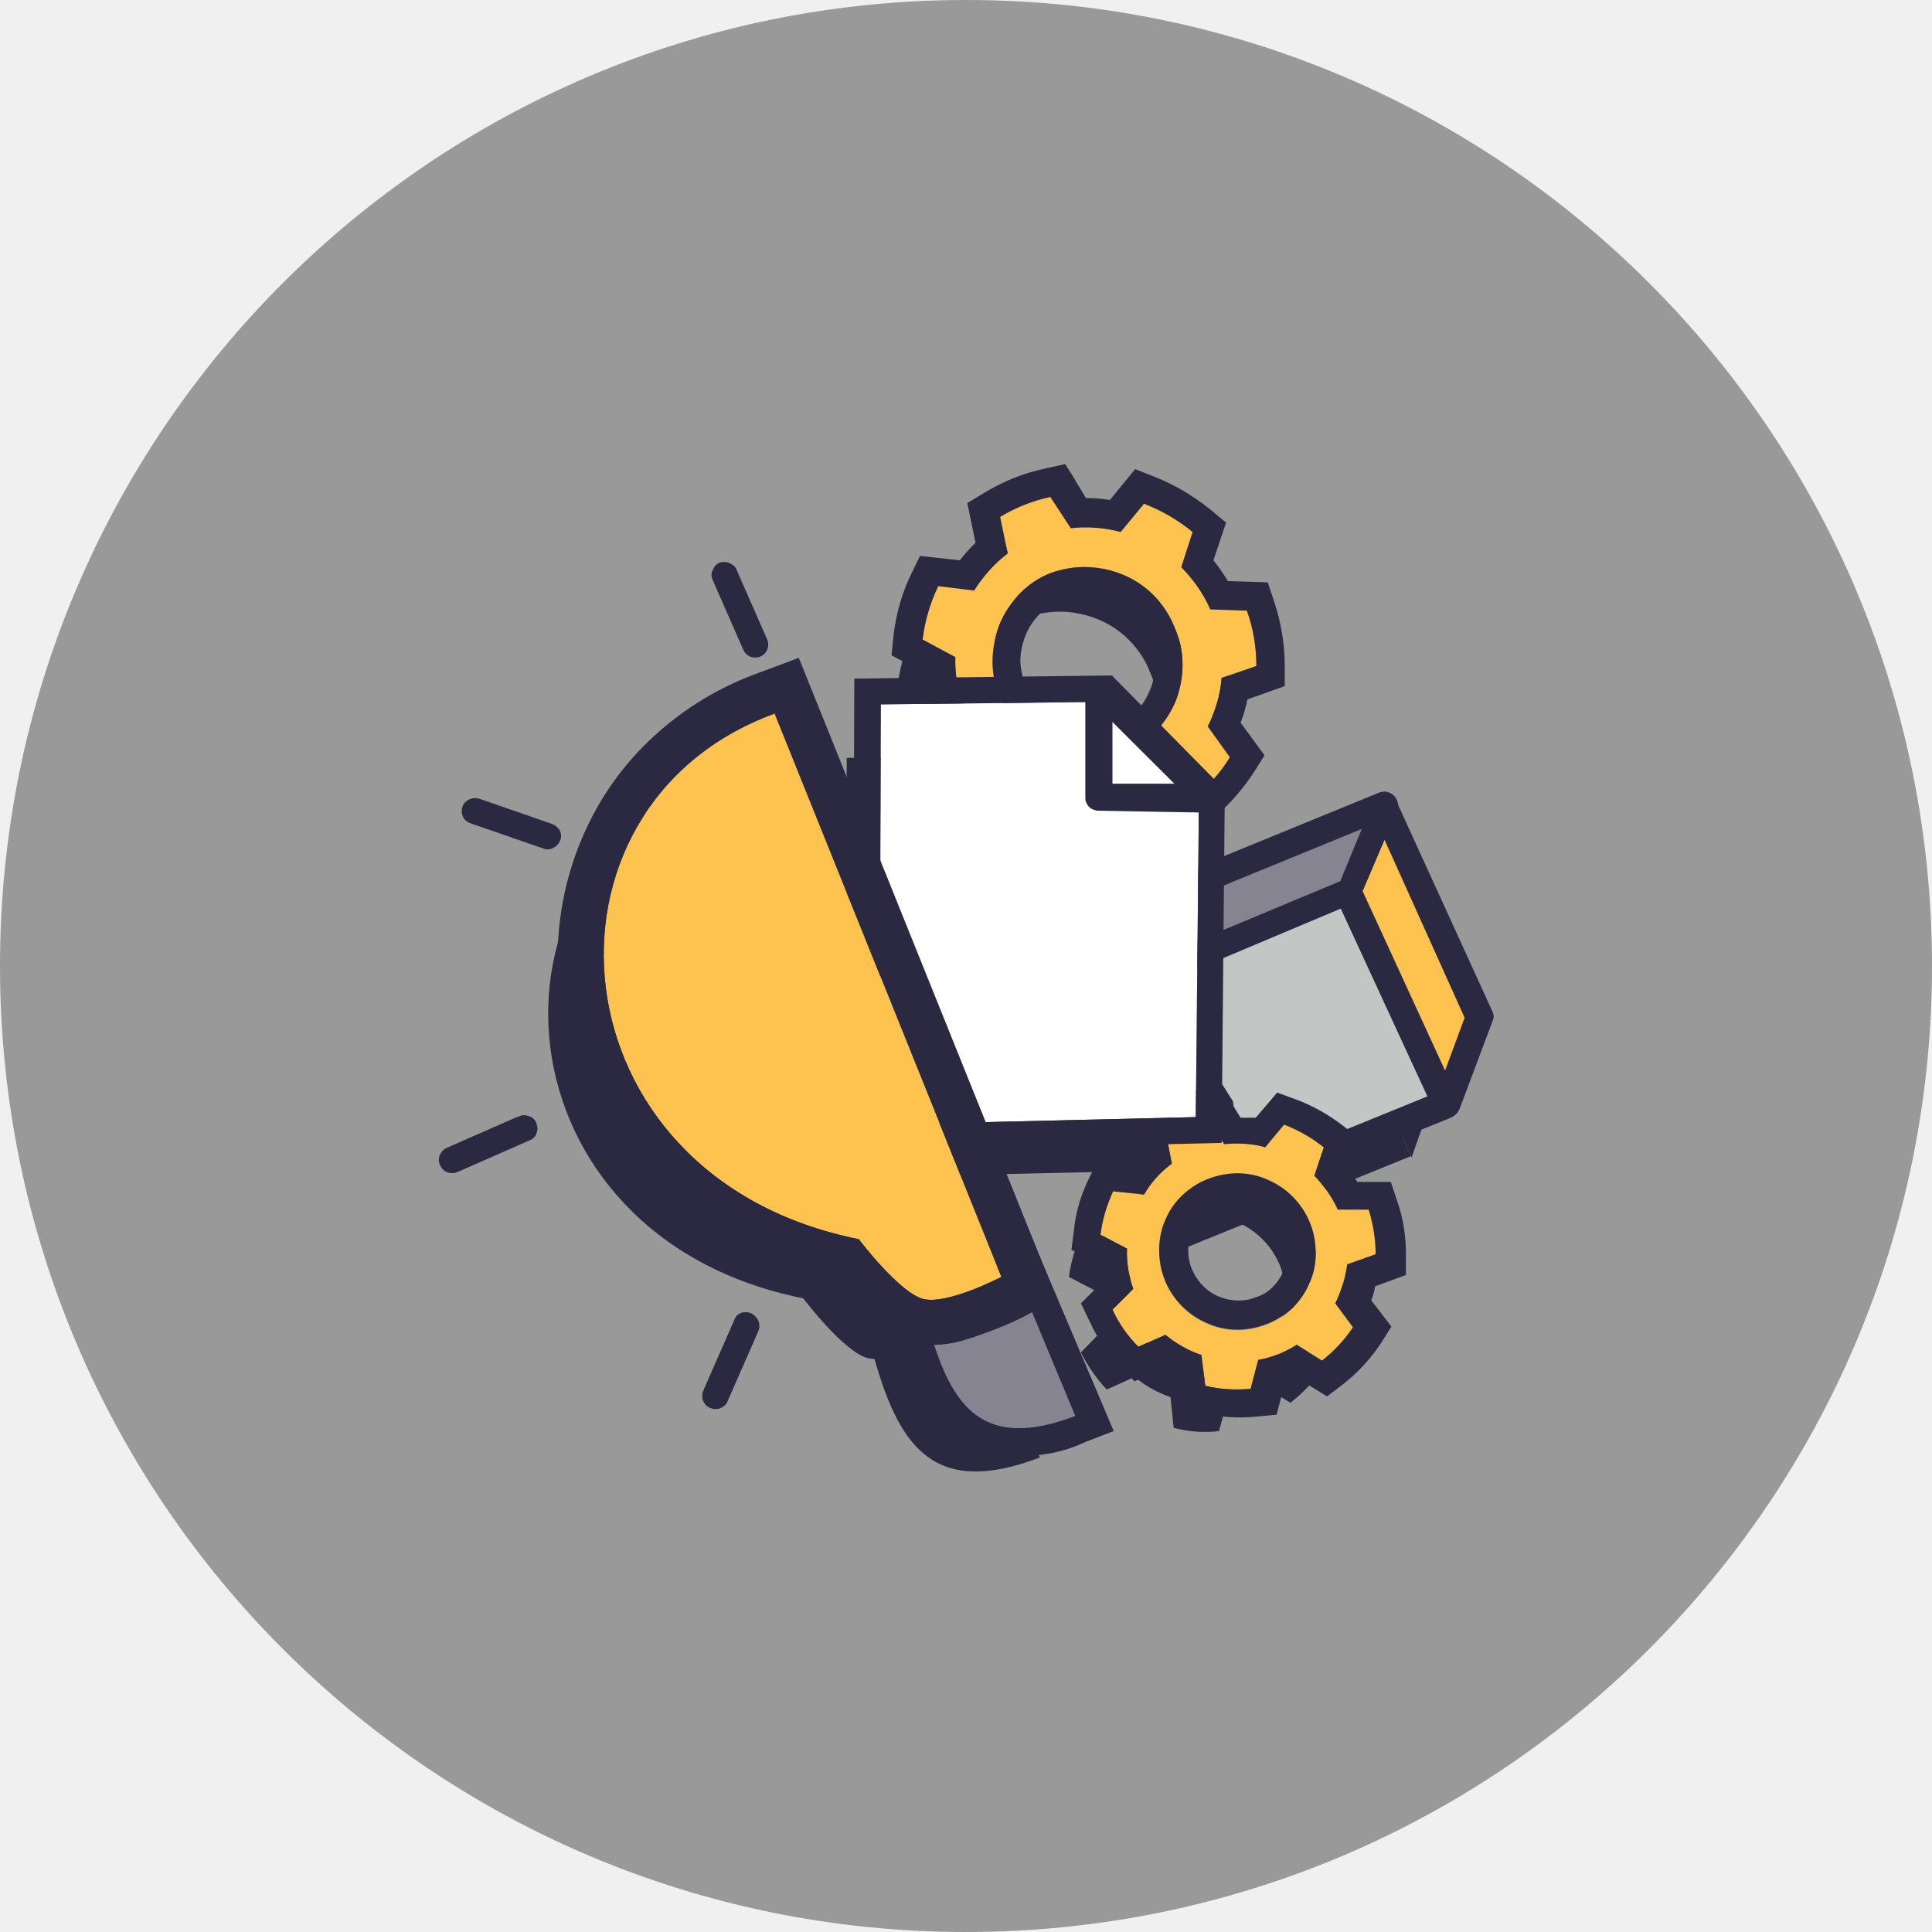
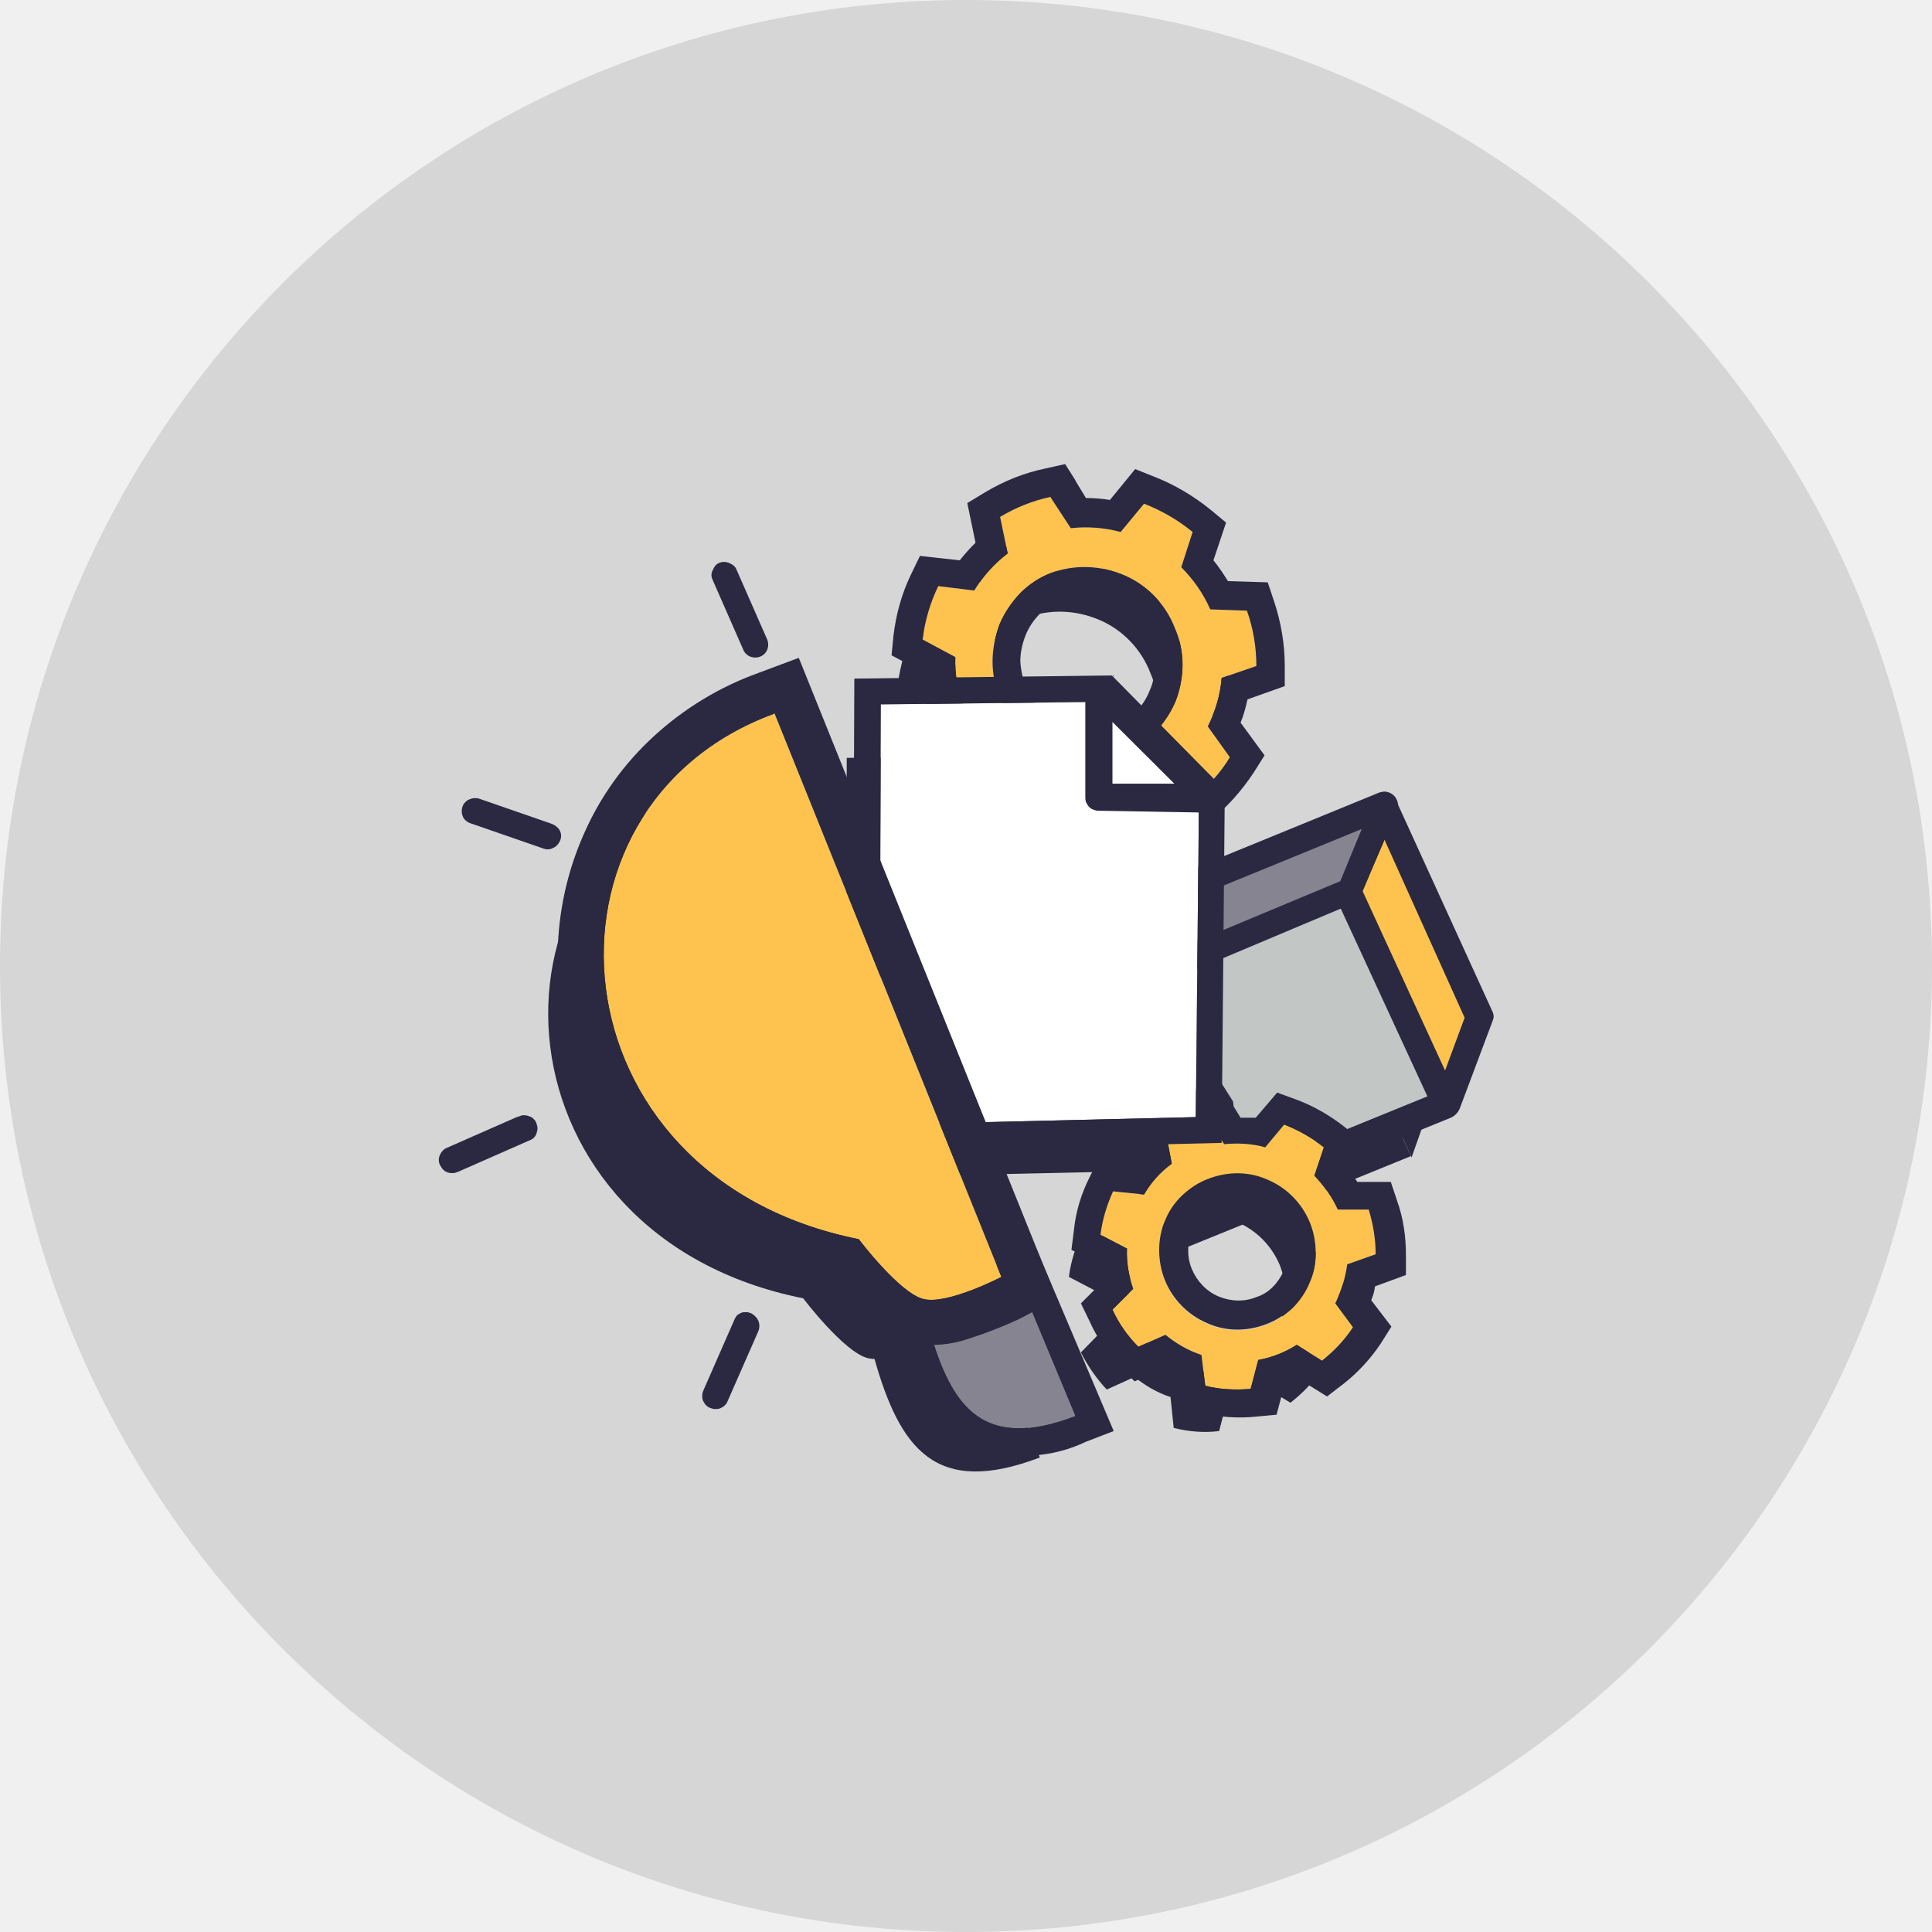
<svg xmlns="http://www.w3.org/2000/svg" viewBox="-6.4 -6.4 76.80 76.80" fill="none">
  <g id="SVGRepo_bgCarrier" stroke-width="0">
-     <rect x="-6.4" y="-6.4" width="76.80" height="76.80" rx="38.4" fill="#999999" strokewidth="0" />
+     <rect x="-6.4" y="-6.4" width="76.80" height="76.80" rx="38.4" fill="#9999994d" strokewidth="0" />
  </g>
  <g id="SVGRepo_tracerCarrier" stroke-linecap="round" stroke-linejoin="round" />
  <g id="SVGRepo_iconCarrier">
    <path fill-rule="evenodd" clip-rule="evenodd" d="M37.421 34.581L45.8 31.104L49.689 39.557L40.833 43.159L37.421 34.581Z" fill="#2A2941" />
    <path fill-rule="evenodd" clip-rule="evenodd" d="M47.255 27.778L45.8 31.104L49.714 39.608L50.943 36.131L47.255 27.778Z" fill="#2A2941" />
    <path fill-rule="evenodd" clip-rule="evenodd" d="M38.499 34.181L45.8 31.104L47.255 27.678L39.352 30.904L38.499 34.181Z" fill="#2A2941" stroke="#2A2941" stroke-width="1.859" stroke-linecap="round" stroke-linejoin="round" />
    <path fill-rule="evenodd" clip-rule="evenodd" d="M28.339 47.536C29.367 51.212 30.797 53.113 34.937 51.537L32.478 45.735L28.339 47.536Z" fill="#2A2941" />
    <path fill-rule="evenodd" clip-rule="evenodd" d="M34.41 15.123C33.683 15.273 33.005 15.549 32.378 15.924L32.679 17.349C32.152 17.749 31.701 18.25 31.349 18.825L29.919 18.65C29.593 19.325 29.392 20.05 29.292 20.775L30.597 21.476C30.572 22.151 30.697 22.826 30.923 23.477L29.919 24.502C30.22 25.177 30.647 25.802 31.149 26.353L32.478 25.752C32.98 26.203 33.582 26.553 34.234 26.778L34.41 28.253C35.138 28.428 35.865 28.478 36.618 28.428L36.969 27.003C37.621 26.878 38.249 26.628 38.826 26.277L40.055 27.053C40.632 26.603 41.134 26.052 41.51 25.427L40.632 24.202C40.933 23.602 41.134 22.951 41.184 22.276L42.564 21.801C42.564 21.05 42.438 20.3 42.188 19.6L40.732 19.55C40.456 18.925 40.055 18.349 39.578 17.874L40.03 16.474C39.453 15.999 38.801 15.623 38.098 15.348L37.17 16.474C36.518 16.299 35.84 16.249 35.163 16.324L34.41 15.123ZM34.41 18.149C35.364 17.799 36.392 17.849 37.32 18.25C38.249 18.65 38.976 19.425 39.328 20.35C39.528 20.8 39.629 21.301 39.629 21.801C39.629 22.301 39.528 22.801 39.352 23.251C39.152 23.727 38.876 24.127 38.525 24.502C38.173 24.852 37.747 25.127 37.295 25.327C36.342 25.677 35.288 25.627 34.385 25.227C33.457 24.802 32.729 24.052 32.378 23.126C32.177 22.651 32.077 22.151 32.102 21.651C32.102 21.151 32.202 20.65 32.403 20.175C32.604 19.7 32.905 19.3 33.256 18.95C33.632 18.6 34.059 18.325 34.536 18.149H34.41Z" fill="#2A2941" />
    <path fill-rule="evenodd" clip-rule="evenodd" d="M40.406 39.683C39.804 39.808 39.252 40.033 38.725 40.358L38.951 41.533C38.499 41.883 38.123 42.284 37.847 42.759L36.618 42.634C36.342 43.184 36.166 43.759 36.091 44.359L37.145 44.91C37.12 45.46 37.22 46.01 37.396 46.51L36.568 47.361C36.844 47.911 37.195 48.411 37.596 48.836L38.7 48.336C39.127 48.686 39.603 48.961 40.13 49.136L40.256 50.362C40.858 50.512 41.46 50.562 42.062 50.487L42.363 49.336C42.915 49.236 43.417 49.036 43.868 48.736L44.897 49.361C45.374 48.986 45.8 48.561 46.126 48.036L45.399 47.085C45.65 46.61 45.825 46.06 45.876 45.535L47.004 45.135C47.004 44.535 46.929 43.934 46.728 43.359H45.499C45.273 42.859 44.947 42.409 44.571 42.008L44.947 40.883C44.471 40.508 43.944 40.208 43.367 39.983L42.614 40.883C42.087 40.733 41.535 40.708 40.983 40.783L40.331 39.783L40.406 39.683ZM40.406 42.159C41.184 41.858 42.037 41.858 42.79 42.184C43.542 42.509 44.144 43.109 44.471 43.884C44.621 44.259 44.696 44.66 44.696 45.085C44.696 45.485 44.596 45.885 44.445 46.26C44.295 46.635 44.044 46.985 43.768 47.261C43.467 47.536 43.141 47.761 42.764 47.911C41.987 48.211 41.134 48.211 40.381 47.886C39.629 47.561 39.026 46.96 38.7 46.185C38.55 45.81 38.474 45.41 38.474 44.985C38.474 44.584 38.575 44.159 38.725 43.784C38.876 43.409 39.127 43.059 39.428 42.784C39.679 42.509 40.03 42.284 40.406 42.159Z" fill="#2A2941" />
    <path fill-rule="evenodd" clip-rule="evenodd" d="M27.185 40.408L27.26 23.727L36.016 23.627L39.904 27.553L39.779 40.133L27.185 40.408Z" fill="#2A2941" />
    <path fill-rule="evenodd" clip-rule="evenodd" d="M35.916 27.378V23.126L40.181 27.428L35.916 27.378Z" fill="#2A2941" stroke="#2A2941" stroke-width="1.859" stroke-linecap="round" stroke-linejoin="round" />
    <path fill-rule="evenodd" clip-rule="evenodd" d="M22.167 24.327C12.132 28.003 13.236 42.759 25.529 45.21C25.529 45.21 27.135 47.336 28.088 47.586C29.041 47.836 31.199 46.71 31.199 46.71L22.167 24.327Z" fill="#2A2941" />
    <path fill-rule="evenodd" clip-rule="evenodd" d="M38.801 32.505L47.18 29.029L51.069 37.482L42.213 41.083L38.801 32.505Z" fill="#c2c7c5" />
    <path fill-rule="evenodd" clip-rule="evenodd" d="M38.6 32.03C38.474 32.08 38.374 32.18 38.324 32.33C38.274 32.455 38.274 32.605 38.324 32.73L41.736 41.333C41.761 41.408 41.786 41.458 41.836 41.508C41.886 41.558 41.937 41.608 42.012 41.633C42.087 41.658 42.137 41.683 42.213 41.683C42.288 41.683 42.363 41.658 42.413 41.633L51.269 38.032C51.395 37.982 51.495 37.882 51.571 37.757C51.621 37.632 51.621 37.482 51.571 37.332L47.682 28.878C47.632 28.753 47.531 28.654 47.406 28.603C47.28 28.553 47.13 28.553 47.004 28.603L38.6 32.08V32.03ZM39.478 32.78L46.879 29.679L50.341 37.182L42.489 40.383L39.453 32.755L39.478 32.78Z" fill="#2A2941" />
    <path fill-rule="evenodd" clip-rule="evenodd" d="M48.61 25.702L47.18 29.029L51.094 37.532L52.323 34.056L48.61 25.702Z" fill="#FEC34E" />
    <path fill-rule="evenodd" clip-rule="evenodd" d="M49.112 25.452C49.062 25.352 49.011 25.277 48.911 25.227C48.836 25.177 48.736 25.152 48.635 25.152C48.535 25.152 48.434 25.177 48.334 25.227C48.259 25.277 48.184 25.377 48.133 25.452L46.703 28.779C46.678 28.854 46.653 28.928 46.653 29.004C46.653 29.079 46.678 29.154 46.703 29.229L50.617 37.732C50.667 37.832 50.743 37.907 50.818 37.957C50.893 38.007 50.993 38.032 51.119 38.032C51.219 38.032 51.32 37.982 51.42 37.932C51.495 37.882 51.571 37.782 51.621 37.682L52.925 34.206C52.95 34.13 52.975 34.081 52.975 34.005C52.975 33.93 52.95 33.855 52.925 33.805L49.112 25.452ZM48.635 26.978L51.821 34.056L51.044 36.156L47.757 29.004L48.635 26.978Z" fill="#2A2941" />
    <path fill-rule="evenodd" clip-rule="evenodd" d="M39.879 32.105L47.18 29.029L48.61 25.602L40.732 28.828L39.879 32.105Z" fill="#868490" />
    <path fill-rule="evenodd" clip-rule="evenodd" d="M39.428 31.955C39.403 32.055 39.403 32.155 39.428 32.23C39.453 32.33 39.503 32.405 39.578 32.48C39.654 32.555 39.754 32.58 39.829 32.605C39.93 32.63 40.03 32.605 40.105 32.58L47.406 29.504C47.456 29.479 47.531 29.429 47.581 29.404C47.632 29.379 47.657 29.304 47.682 29.229L49.137 25.802C49.187 25.702 49.187 25.602 49.162 25.502C49.137 25.402 49.087 25.302 49.011 25.227C48.936 25.152 48.836 25.102 48.736 25.077C48.635 25.052 48.535 25.077 48.434 25.102L40.557 28.328C40.481 28.353 40.406 28.403 40.356 28.453C40.306 28.503 40.256 28.578 40.231 28.653L39.428 31.955ZM40.732 31.204L41.259 29.204L47.732 26.553L46.879 28.628L40.707 31.204H40.732Z" fill="#2A2941" />
    <path fill-rule="evenodd" clip-rule="evenodd" d="M30.521 46.36C31.425 49.636 32.729 51.262 36.342 49.886L34.209 44.76L30.521 46.36Z" fill="#868490" />
    <path fill-rule="evenodd" clip-rule="evenodd" d="M34.786 43.209L29.142 45.66L29.418 46.61C30.095 49.011 31.048 50.612 32.579 51.212C33.959 51.637 35.464 51.537 36.768 50.912L37.872 50.487L34.786 43.209ZM30.521 46.36C31.425 49.636 32.729 51.262 36.342 49.886L34.209 44.76L30.521 46.36Z" fill="#2A2941" />
    <path fill-rule="evenodd" clip-rule="evenodd" d="M35.389 13.348C34.661 13.498 33.984 13.773 33.356 14.148L33.657 15.598C33.131 15.999 32.679 16.499 32.328 17.074L30.898 16.899C30.572 17.574 30.371 18.274 30.271 19.025L31.575 19.725C31.55 20.4 31.675 21.101 31.926 21.726L30.898 22.776C31.224 23.451 31.625 24.077 32.127 24.627L33.457 24.052C33.984 24.502 34.561 24.827 35.213 25.052L35.389 26.528C36.116 26.703 36.844 26.753 37.596 26.703L37.948 25.277C38.6 25.152 39.227 24.902 39.804 24.552L41.033 25.327C41.61 24.877 42.112 24.327 42.489 23.702L41.61 22.476C41.911 21.876 42.112 21.226 42.162 20.55L43.542 20.075C43.542 19.325 43.417 18.575 43.166 17.874L41.711 17.824C41.435 17.199 41.033 16.624 40.557 16.149L41.008 14.748C40.431 14.273 39.779 13.898 39.077 13.623L38.148 14.748C37.496 14.573 36.819 14.523 36.166 14.598L35.364 13.373L35.389 13.348ZM35.389 16.374C36.342 16.024 37.37 16.074 38.299 16.474C39.227 16.874 39.955 17.649 40.306 18.575C40.507 19.025 40.607 19.525 40.607 20.025C40.607 20.525 40.507 21.026 40.331 21.476C40.13 21.951 39.854 22.351 39.503 22.726C39.152 23.076 38.725 23.352 38.274 23.552C37.32 23.902 36.292 23.852 35.364 23.451C34.435 23.051 33.708 22.276 33.356 21.351C33.156 20.901 33.055 20.4 33.055 19.9C33.055 19.4 33.156 18.9 33.331 18.425C33.532 17.949 33.808 17.549 34.159 17.174C34.485 16.849 34.912 16.549 35.389 16.374Z" fill="#FEC34E" />
    <path fill-rule="evenodd" clip-rule="evenodd" d="M36.367 12.722L35.941 12.047L35.163 12.222C34.31 12.397 33.507 12.722 32.754 13.172L32.052 13.598L32.378 15.173C32.152 15.398 31.951 15.623 31.751 15.874L30.17 15.698L29.819 16.424C29.443 17.199 29.217 18.024 29.116 18.875L29.041 19.65L30.446 20.4C30.471 20.725 30.521 21.05 30.597 21.376L29.493 22.501L29.844 23.201C30.22 24.002 30.722 24.727 31.324 25.352L31.876 25.927L33.256 25.377C33.532 25.552 33.808 25.727 34.109 25.877L34.31 27.453L35.062 27.628C35.915 27.853 36.794 27.903 37.647 27.828L38.474 27.753L38.851 26.203C39.152 26.102 39.428 26.002 39.704 25.877L41.059 26.728L41.711 26.227C42.388 25.677 42.965 25.027 43.442 24.302L43.868 23.627L42.915 22.326C43.041 22.026 43.116 21.726 43.191 21.401L44.671 20.875V20.075C44.671 19.2 44.521 18.325 44.245 17.499L43.994 16.749L42.413 16.699C42.238 16.424 42.062 16.149 41.836 15.874L42.338 14.373L41.736 13.873C41.059 13.323 40.306 12.872 39.478 12.547L38.725 12.247L37.722 13.473C37.396 13.423 37.095 13.398 36.768 13.398L36.342 12.697L36.367 12.722ZM35.389 13.348C34.661 13.498 33.984 13.773 33.356 14.148L33.657 15.598C33.131 15.999 32.679 16.499 32.328 17.074L30.898 16.899C30.572 17.574 30.371 18.274 30.271 19.025L31.575 19.725C31.55 20.4 31.675 21.101 31.926 21.726L30.898 22.776C31.224 23.451 31.625 24.077 32.127 24.627L33.457 24.052C33.984 24.502 34.561 24.827 35.213 25.052L35.389 26.528C36.116 26.703 36.844 26.753 37.596 26.703L37.948 25.277C38.6 25.152 39.227 24.902 39.804 24.552L41.033 25.327C41.61 24.877 42.112 24.327 42.489 23.702L41.61 22.476C41.911 21.876 42.112 21.226 42.162 20.55L43.542 20.075C43.542 19.325 43.417 18.575 43.166 17.874L41.711 17.824C41.435 17.199 41.033 16.624 40.557 16.149L41.008 14.748C40.431 14.273 39.779 13.898 39.077 13.623L38.148 14.748C37.496 14.573 36.819 14.523 36.166 14.598L35.364 13.373L35.389 13.348ZM35.389 16.374C36.342 16.024 37.37 16.074 38.299 16.474C39.227 16.874 39.955 17.649 40.306 18.575C40.507 19.025 40.607 19.525 40.607 20.025C40.607 20.525 40.507 21.026 40.331 21.476C40.13 21.951 39.854 22.351 39.503 22.726C39.152 23.076 38.725 23.351 38.274 23.552C37.32 23.902 36.292 23.852 35.364 23.451C34.435 23.051 33.708 22.276 33.356 21.351C33.156 20.901 33.055 20.4 33.055 19.9C33.055 19.4 33.156 18.9 33.331 18.424C33.532 17.949 33.808 17.549 34.159 17.174C34.485 16.849 34.912 16.549 35.389 16.374ZM35.815 17.424C36.492 17.174 37.22 17.199 37.872 17.499C38.525 17.799 39.026 18.325 39.277 19C39.428 19.325 39.503 19.675 39.503 20.025C39.503 20.375 39.453 20.725 39.302 21.05C39.177 21.376 38.976 21.676 38.725 21.926C38.474 22.176 38.173 22.376 37.847 22.501C37.17 22.751 36.442 22.726 35.79 22.426C35.138 22.126 34.636 21.601 34.385 20.925C34.26 20.6 34.184 20.25 34.159 19.9C34.159 19.55 34.234 19.2 34.36 18.875C34.485 18.55 34.686 18.25 34.937 17.999C35.188 17.774 35.489 17.574 35.815 17.424Z" fill="#2A2941" />
    <path fill-rule="evenodd" clip-rule="evenodd" d="M41.636 38.007C41.033 38.132 40.456 38.357 39.955 38.682L40.18 39.858C39.729 40.183 39.352 40.608 39.077 41.083L37.847 40.958C37.596 41.508 37.421 42.084 37.346 42.684L38.399 43.234C38.374 43.784 38.474 44.334 38.65 44.835L37.822 45.66C38.073 46.21 38.424 46.71 38.851 47.136L39.929 46.66C40.356 47.011 40.833 47.286 41.36 47.461L41.51 48.686C42.087 48.836 42.714 48.861 43.316 48.811L43.617 47.661C44.169 47.561 44.671 47.361 45.148 47.06L46.151 47.686C46.628 47.311 47.055 46.86 47.381 46.36L46.678 45.41C46.929 44.91 47.08 44.385 47.155 43.859L48.284 43.459C48.284 42.859 48.184 42.259 48.008 41.684H46.779C46.553 41.183 46.227 40.733 45.85 40.333L46.227 39.208C45.75 38.832 45.223 38.532 44.646 38.307L43.894 39.208C43.367 39.057 42.815 39.032 42.263 39.083L41.611 38.082L41.636 38.007ZM41.636 40.483C42.413 40.183 43.266 40.183 44.019 40.533C44.772 40.858 45.374 41.483 45.675 42.234C45.825 42.609 45.901 43.009 45.901 43.434C45.901 43.834 45.825 44.234 45.65 44.61C45.499 44.985 45.248 45.335 44.972 45.61C44.671 45.885 44.345 46.11 43.944 46.26C43.166 46.56 42.313 46.56 41.56 46.21C40.808 45.885 40.206 45.26 39.904 44.51C39.754 44.134 39.679 43.734 39.679 43.309C39.679 42.909 39.754 42.484 39.929 42.109C40.08 41.733 40.331 41.383 40.632 41.108C40.933 40.833 41.284 40.608 41.636 40.483Z" fill="#FEC34E" />
    <path fill-rule="evenodd" clip-rule="evenodd" d="M42.614 37.382L42.188 36.706L41.41 36.857C40.707 37.032 40.055 37.307 39.428 37.657L38.725 38.082L38.976 39.383C38.851 39.508 38.725 39.658 38.6 39.808L37.27 39.683L36.919 40.383C36.593 41.033 36.367 41.733 36.292 42.484L36.191 43.284L37.421 43.909C37.446 44.109 37.471 44.284 37.496 44.484L36.568 45.41L36.919 46.135C37.22 46.81 37.647 47.411 38.148 47.936L38.7 48.511L39.929 47.961C40.08 48.061 40.256 48.161 40.431 48.261L40.582 49.561L41.36 49.761C42.062 49.937 42.815 49.987 43.542 49.912L44.345 49.837L44.671 48.611L45.223 48.411L46.352 49.111L47.004 48.611C47.581 48.161 48.083 47.611 48.485 47.011L48.911 46.335L48.108 45.285C48.184 45.11 48.234 44.935 48.259 44.735L49.488 44.284V43.484C49.488 42.759 49.388 42.034 49.137 41.333L48.886 40.583H47.556L47.23 40.108L47.657 38.882L47.029 38.382C46.453 37.932 45.8 37.557 45.123 37.307L44.37 37.032L43.517 38.032H42.915L42.639 37.582L42.614 37.382ZM41.636 38.007C41.033 38.132 40.456 38.357 39.955 38.682L40.18 39.858C39.729 40.183 39.352 40.608 39.077 41.083L37.847 40.958C37.596 41.508 37.421 42.084 37.346 42.684L38.399 43.234C38.374 43.784 38.474 44.334 38.65 44.835L37.822 45.66C38.073 46.21 38.424 46.71 38.851 47.136L39.929 46.66C40.356 47.011 40.833 47.286 41.36 47.461L41.51 48.686C42.087 48.836 42.714 48.861 43.316 48.811L43.617 47.661C44.169 47.561 44.671 47.361 45.148 47.06L46.151 47.686C46.628 47.311 47.055 46.86 47.381 46.36L46.678 45.41C46.929 44.91 47.08 44.385 47.155 43.859L48.284 43.459C48.284 42.859 48.184 42.259 48.008 41.683H46.779C46.553 41.183 46.227 40.733 45.85 40.333L46.227 39.208C45.75 38.832 45.223 38.532 44.646 38.307L43.894 39.208C43.367 39.057 42.815 39.032 42.263 39.082L41.611 38.082L41.636 38.007ZM41.636 40.458C42.413 40.158 43.266 40.158 44.019 40.508C44.772 40.833 45.374 41.458 45.675 42.209C45.825 42.584 45.901 42.984 45.901 43.409C45.901 43.809 45.825 44.209 45.65 44.584C45.499 44.96 45.248 45.31 44.972 45.585C44.671 45.86 44.345 46.085 43.944 46.235C43.166 46.535 42.313 46.535 41.56 46.185C40.808 45.86 40.206 45.235 39.904 44.484C39.754 44.109 39.679 43.709 39.679 43.284C39.679 42.884 39.754 42.459 39.929 42.084C40.08 41.708 40.331 41.358 40.632 41.083C40.933 40.808 41.284 40.583 41.636 40.458ZM42.062 41.533C42.539 41.333 43.091 41.358 43.567 41.558C44.044 41.758 44.42 42.159 44.621 42.634C44.721 42.859 44.772 43.134 44.772 43.384C44.772 43.634 44.721 43.884 44.621 44.134C44.521 44.359 44.37 44.584 44.194 44.76C44.019 44.935 43.793 45.085 43.542 45.16C43.066 45.36 42.514 45.335 42.037 45.135C41.56 44.935 41.184 44.535 40.983 44.059C40.883 43.834 40.833 43.559 40.833 43.309C40.833 43.059 40.883 42.809 40.983 42.559C41.084 42.334 41.234 42.109 41.41 41.934C41.611 41.783 41.836 41.633 42.062 41.533Z" fill="#2A2941" />
    <path fill-rule="evenodd" clip-rule="evenodd" d="M28.565 38.307L28.615 21.601L37.37 21.501L41.259 25.427L41.134 38.007L28.565 38.307Z" fill="white" />
    <path fill-rule="evenodd" clip-rule="evenodd" d="M27.561 20.575L27.486 39.382L42.162 39.032L42.288 25.002L37.797 20.45L27.561 20.575ZM28.54 38.307L28.615 21.601L37.37 21.501L41.259 25.427L41.134 38.007L28.54 38.307Z" fill="#2A2941" />
    <path fill-rule="evenodd" clip-rule="evenodd" d="M36.743 25.277C36.743 25.352 36.743 25.402 36.768 25.477C36.794 25.552 36.844 25.602 36.869 25.652C36.919 25.702 36.969 25.752 37.044 25.777C37.12 25.802 37.17 25.827 37.245 25.827L41.535 25.902C41.636 25.902 41.736 25.877 41.836 25.827C41.937 25.777 41.987 25.677 42.037 25.602C42.087 25.502 42.087 25.402 42.062 25.302C42.037 25.202 41.987 25.102 41.911 25.027L37.647 20.701C37.571 20.625 37.471 20.575 37.371 20.55C37.27 20.525 37.17 20.55 37.069 20.575C36.969 20.625 36.894 20.675 36.844 20.776C36.794 20.851 36.743 20.951 36.743 21.076V25.277ZM37.822 24.752V22.301L40.281 24.752H37.822Z" fill="#2A2941" />
    <path fill-rule="evenodd" clip-rule="evenodd" d="M24.375 21.976C14.34 25.652 15.444 40.408 27.737 42.859C27.737 42.859 29.342 44.984 30.296 45.235C31.249 45.485 33.407 44.359 33.407 44.359L24.375 21.926V21.976Z" fill="#FEC34E" />
    <path fill-rule="evenodd" clip-rule="evenodd" d="M35.614 45.235L25.353 19.75L23.748 20.35C22.217 20.9 20.812 21.751 19.608 22.851C18.404 23.952 17.451 25.277 16.798 26.778C16.146 28.253 15.795 29.854 15.77 31.48C15.745 33.105 16.071 34.706 16.698 36.206C17.551 38.307 18.906 40.158 20.662 41.608C22.418 43.059 24.5 44.059 26.733 44.509C27.16 45.035 27.636 45.535 28.138 45.985C28.615 46.435 29.192 46.785 29.819 46.985C30.471 47.11 31.149 47.085 31.801 46.91C32.629 46.66 33.432 46.36 34.209 45.985L35.614 45.235ZM24.375 21.976C14.34 25.652 15.443 40.408 27.737 42.859C27.737 42.859 29.342 44.985 30.296 45.235C31.249 45.485 33.407 44.359 33.407 44.359L24.375 21.926V21.976Z" fill="#2A2941" />
    <path fill-rule="evenodd" clip-rule="evenodd" d="M15.544 26.352L12.659 25.352C12.583 25.327 12.533 25.327 12.458 25.327C12.383 25.327 12.333 25.352 12.257 25.377C12.182 25.402 12.132 25.452 12.082 25.502C12.031 25.552 12.006 25.602 11.981 25.677C11.956 25.752 11.956 25.802 11.956 25.877C11.956 25.952 11.981 26.002 12.006 26.077C12.031 26.128 12.082 26.203 12.132 26.227C12.182 26.277 12.232 26.302 12.307 26.328L15.193 27.328C15.318 27.378 15.469 27.378 15.594 27.303C15.72 27.253 15.82 27.128 15.87 27.003C15.92 26.878 15.92 26.728 15.845 26.603C15.795 26.503 15.669 26.403 15.544 26.352Z" fill="#2A2941" />
    <path fill-rule="evenodd" clip-rule="evenodd" d="M14.139 38.007L11.354 39.232C11.229 39.282 11.128 39.407 11.078 39.532C11.028 39.657 11.028 39.808 11.103 39.933C11.128 39.983 11.178 40.058 11.229 40.108C11.279 40.158 11.329 40.183 11.404 40.208C11.479 40.233 11.53 40.233 11.605 40.233C11.68 40.233 11.73 40.208 11.806 40.183L14.591 38.957C14.666 38.932 14.716 38.907 14.791 38.857C14.841 38.807 14.892 38.757 14.917 38.682C14.942 38.607 14.967 38.532 14.967 38.457C14.967 38.382 14.942 38.307 14.917 38.232C14.892 38.157 14.841 38.107 14.791 38.057C14.741 38.007 14.666 37.982 14.591 37.957C14.515 37.932 14.44 37.932 14.365 37.932C14.289 37.957 14.214 37.982 14.139 38.007Z" fill="#2A2941" />
    <path fill-rule="evenodd" clip-rule="evenodd" d="M22.794 46.06L21.565 48.861C21.54 48.936 21.515 48.986 21.515 49.061C21.515 49.136 21.515 49.211 21.54 49.261C21.565 49.336 21.615 49.386 21.64 49.436C21.69 49.486 21.741 49.536 21.816 49.562C21.891 49.587 21.941 49.611 22.017 49.611C22.092 49.611 22.167 49.611 22.217 49.587C22.293 49.562 22.343 49.511 22.393 49.486C22.443 49.436 22.493 49.386 22.518 49.311L23.748 46.51C23.798 46.385 23.798 46.235 23.748 46.11C23.698 45.985 23.597 45.885 23.472 45.81C23.396 45.785 23.346 45.76 23.271 45.76C23.196 45.76 23.12 45.76 23.07 45.785C22.995 45.81 22.945 45.86 22.895 45.885C22.87 45.935 22.819 45.985 22.794 46.06Z" fill="#2A2941" />
    <path fill-rule="evenodd" clip-rule="evenodd" d="M21.916 16.624L23.145 19.425C23.196 19.55 23.296 19.65 23.422 19.7C23.547 19.75 23.698 19.75 23.823 19.7C23.948 19.65 24.049 19.55 24.099 19.425C24.149 19.3 24.149 19.15 24.099 19.025L22.869 16.224C22.819 16.099 22.694 16.024 22.569 15.973C22.443 15.924 22.318 15.924 22.192 15.973C22.067 16.024 21.991 16.124 21.941 16.249C21.866 16.374 21.866 16.499 21.916 16.624Z" fill="#2A2941" />
  </g>
</svg>
